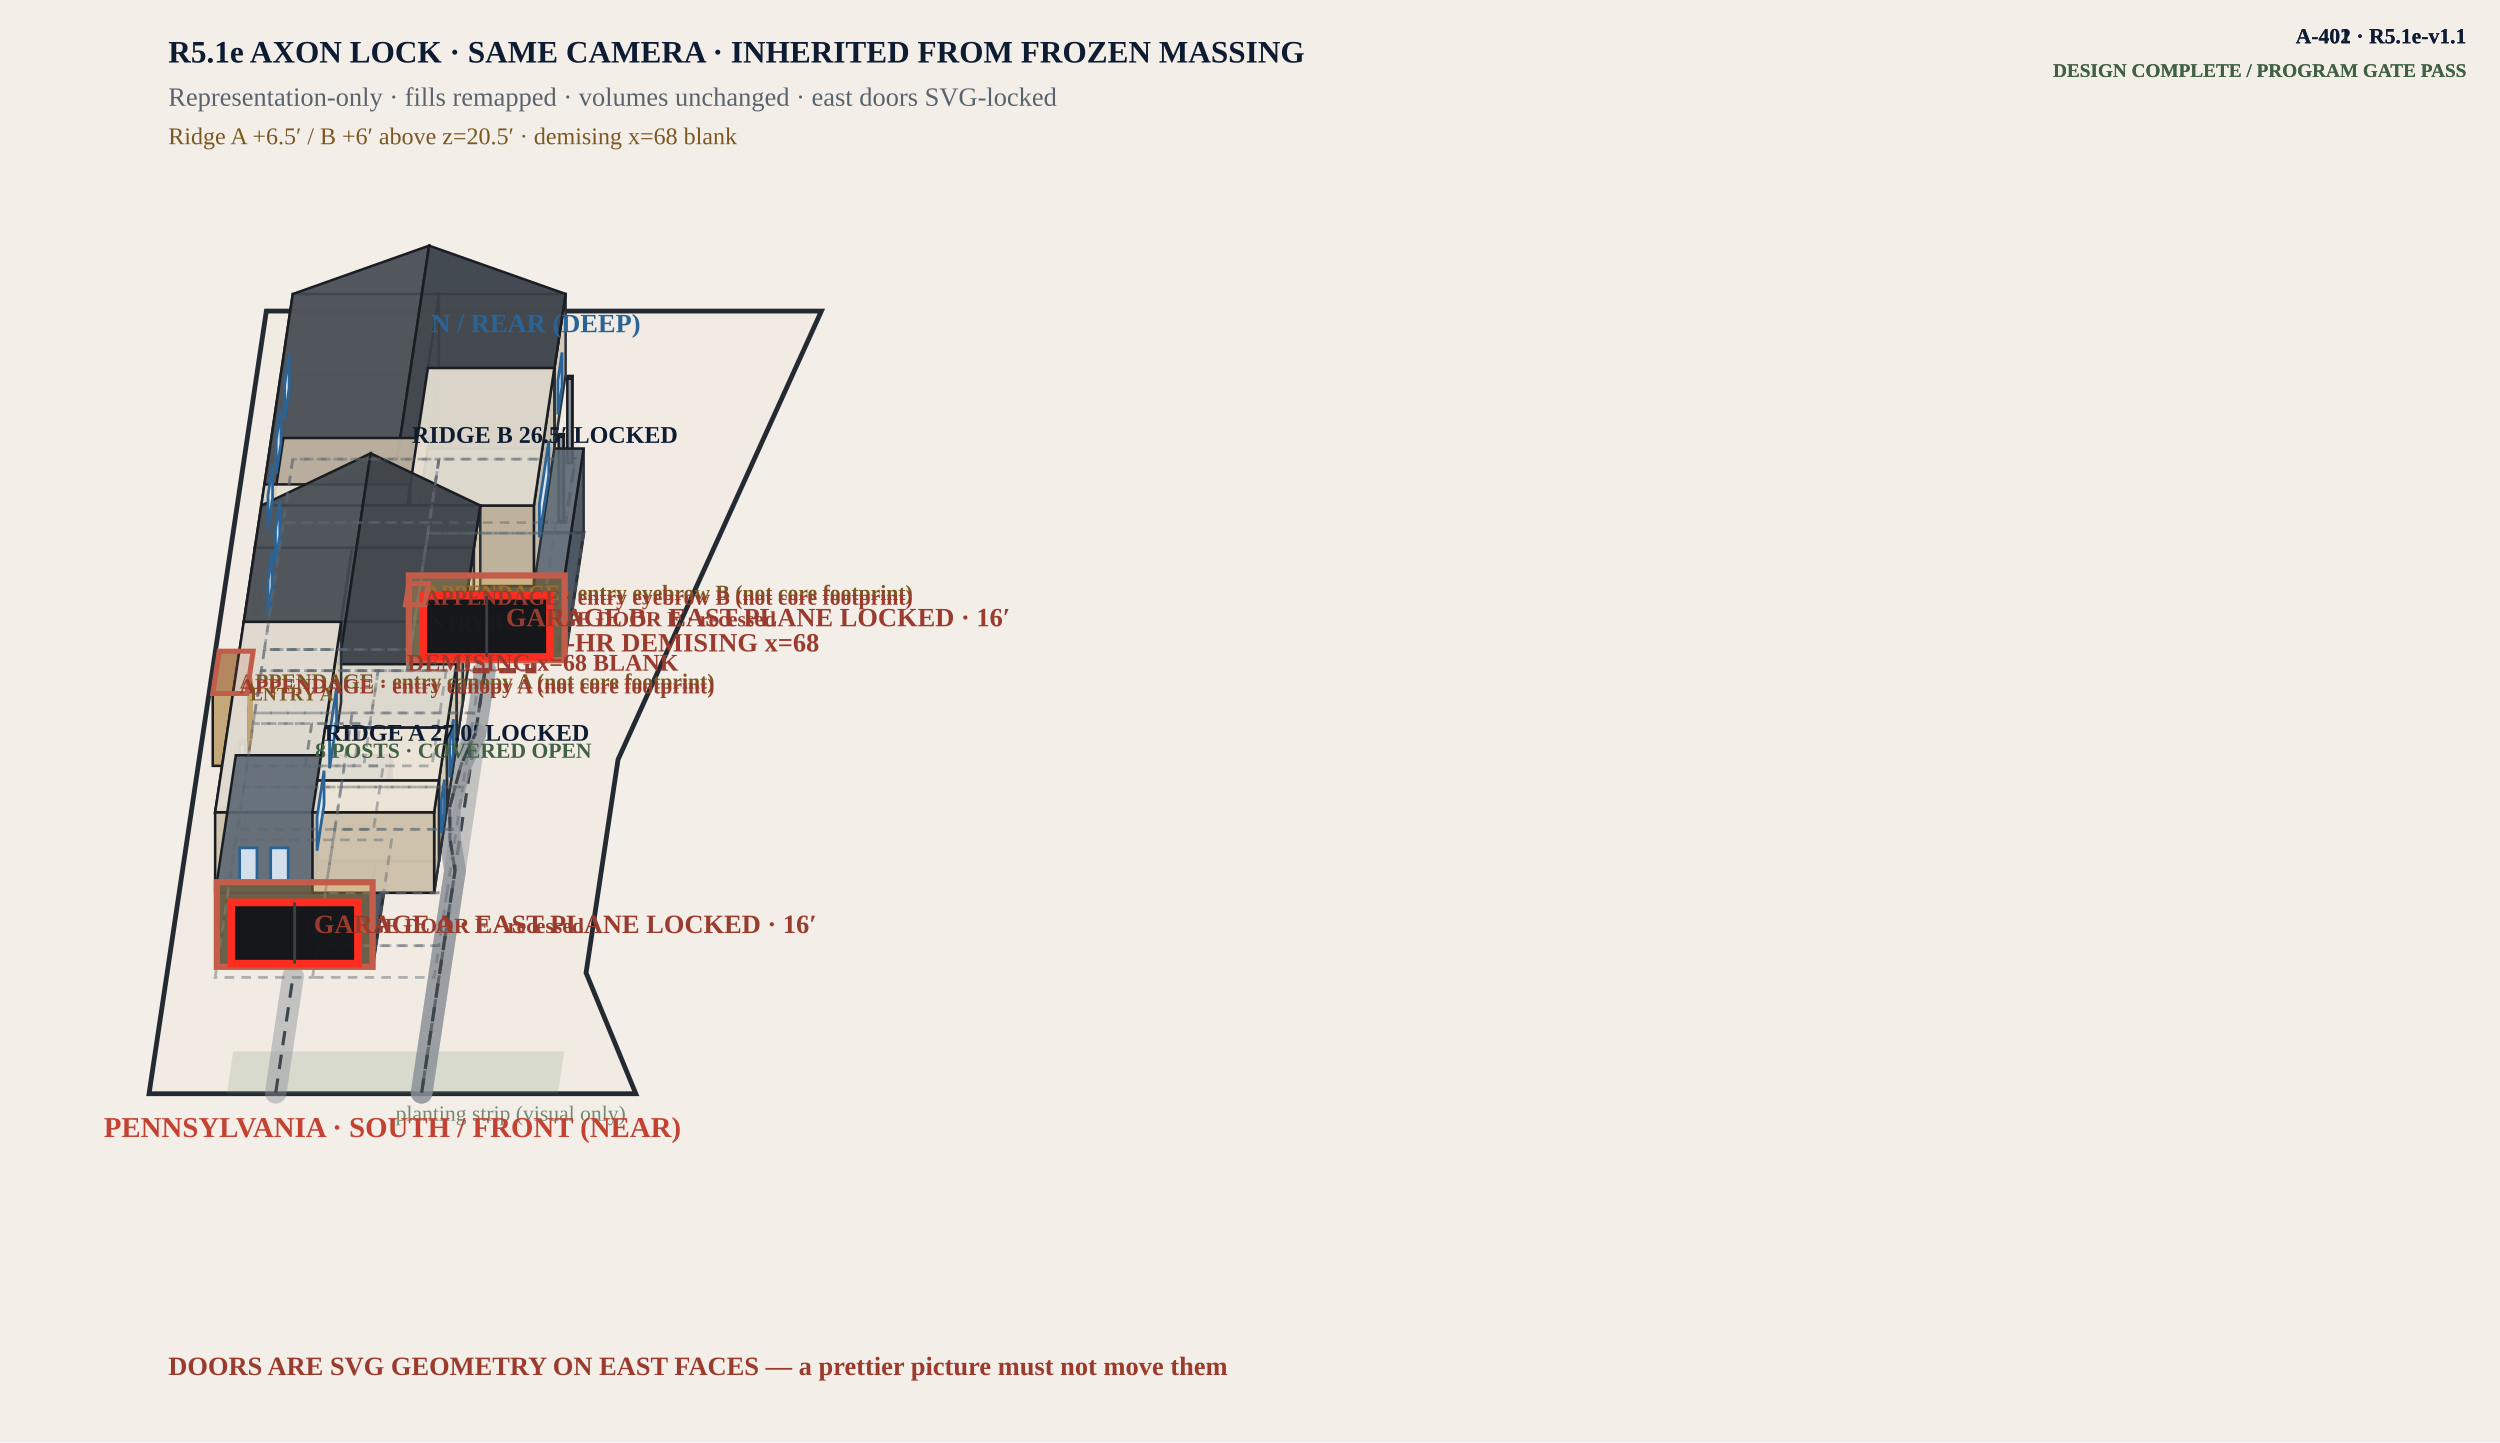
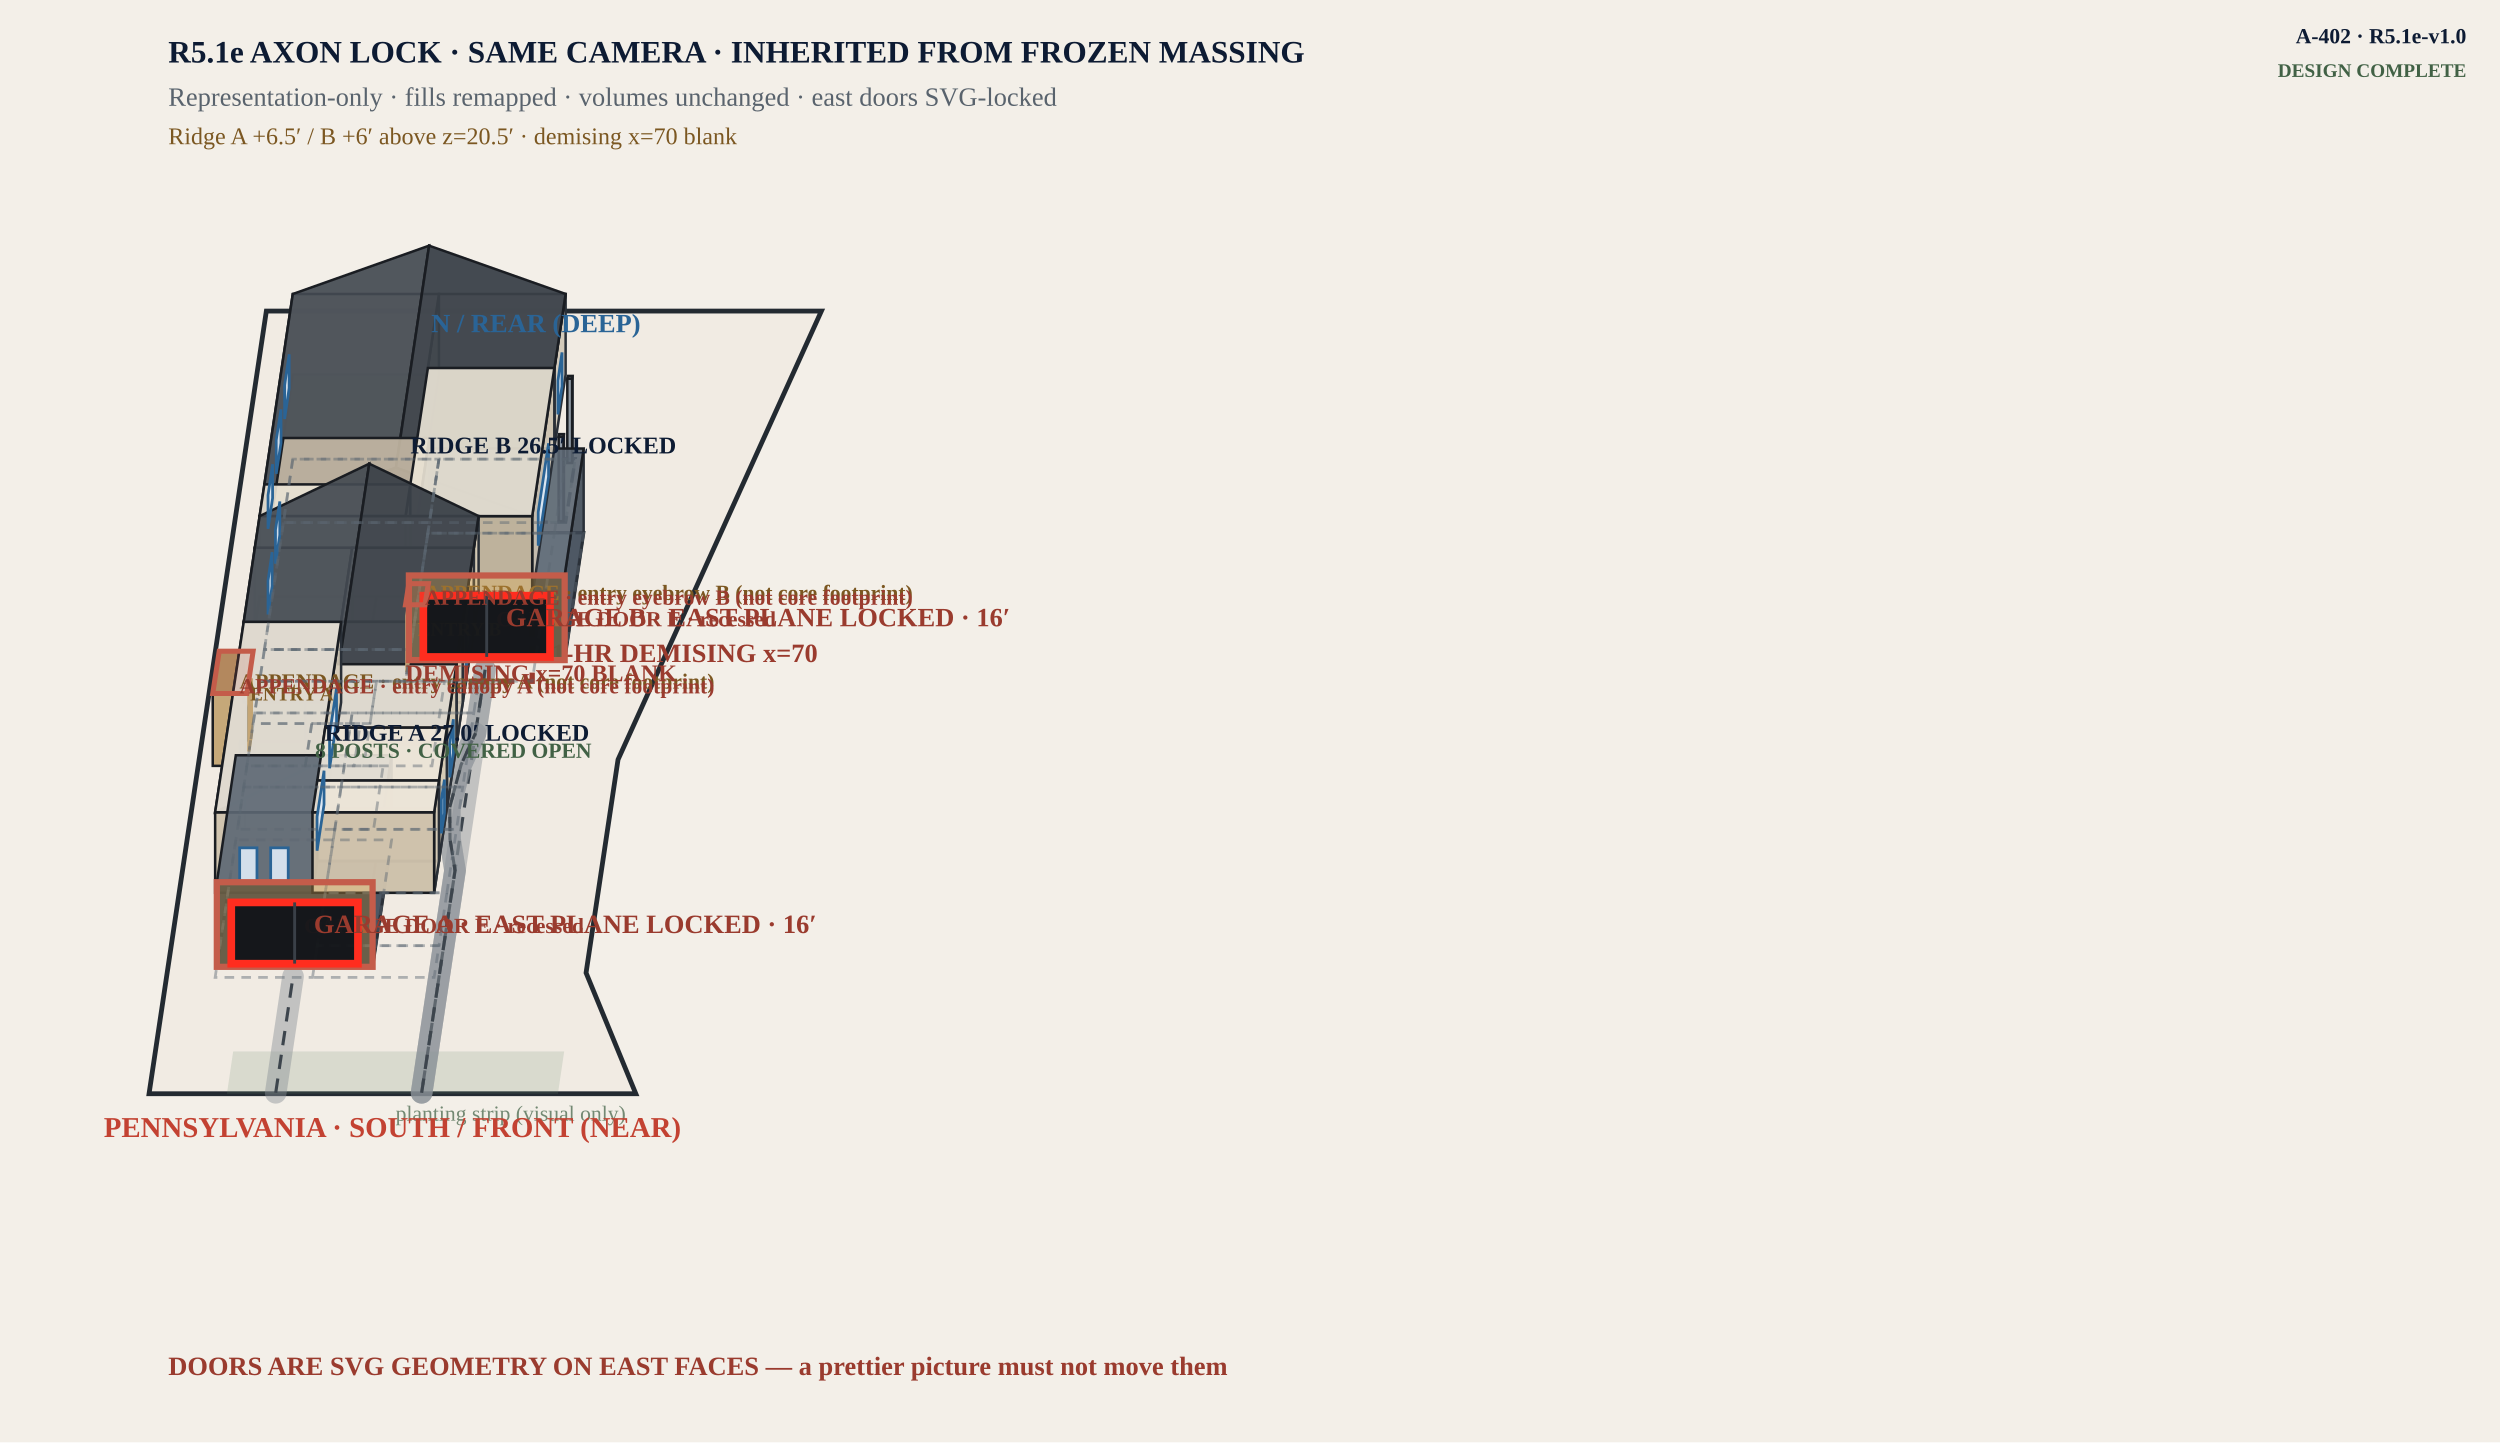
<svg xmlns="http://www.w3.org/2000/svg" viewBox="0 0 1040 600" role="img" aria-label="R5.1e architectural massing">
  <rect width="1040" height="600" fill="#f3efe8" />
  <text x="70" y="26" font-size="13" font-weight="900" fill="#0d1b33">R5.1e AXON LOCK · SAME CAMERA · INHERITED FROM FROZEN MASSING</text>
  <text x="70" y="44" font-size="11" fill="#59636d">Representation-only · fills remapped · volumes unchanged · east doors SVG-locked</text>
-   <text x="70" y="60" font-size="10" fill="#7b5721">Ridge A +6.5′ / B +6′ above z=20.5′ · demising x=68 blank</text>
+   <text x="70" y="60" font-size="10" fill="#7b5721">Ridge A +6.5′ / B +6′ above z=20.5′ · demising x=70 blank</text>
  <polygon points="110.8,129.4 62.0,455.0 264.5,455.0 243.8,404.7 257.1,316.0 341.7,129.4" fill="#f0ebe3" fill-opacity="0.96" stroke="#232a31" stroke-width="2" />
  <polygon points="97.0,437.4 94.4,455.0 232.1,455.0 234.7,437.4" fill="#6b8f71" fill-opacity="0.18" stroke="none" />
  <text x="164.57" y="466.2" font-size="9" fill="#416145" opacity="0.72">planting strip (visual only)</text>
  <polygon points="182.6,190.8 178.6,217.2 235.3,217.2 239.3,190.8" fill="#c5d4c088" stroke="#30363b" stroke-width="1.4" stroke-dasharray="6 4" />
  <polygon points="178.0,221.6 170.1,274.4 234.9,274.4 242.8,221.6" fill="#aec0d288" stroke="#30363b" stroke-width="1.4" stroke-dasharray="" />
  <polygon points="102.7,318.4 98.8,344.8 155.4,344.8 159.4,318.4" fill="#c5d4c088" stroke="#30363b" stroke-width="1.4" stroke-dasharray="6 4" />
  <polygon points="98.1,349.2 90.2,402.0 155.0,402.0 162.9,349.2" fill="#aec0d288" stroke="#30363b" stroke-width="1.4" stroke-dasharray="" />
  <polyline points="114.7,454.6 117.3,437.0 120.6,415.0 121.9,406.2" fill="none" stroke="#8a9096" stroke-width="9" stroke-linecap="round" opacity="0.45" />
  <polyline points="114.7,454.6 117.3,437.0 120.6,415.0 121.9,406.2" fill="none" stroke="#3d454d" stroke-width="1.3" stroke-dasharray="6 4" />
  <polyline points="175.4,454.6 183.0,404.0 191.2,349.0 197.8,305.0 201.8,278.6" fill="none" stroke="#8a9096" stroke-width="9" stroke-linecap="round" opacity="0.45" />
  <polyline points="175.4,454.6 183.0,404.0 191.2,349.0 197.8,305.0 201.8,278.6" fill="none" stroke="#3d454d" stroke-width="1.3" stroke-dasharray="6 4" />
  <polyline points="201.8,278.6 197.8,305.0 191.8,318.2 187.1,335.8 187.2,349.0 189.3,362.2 183.0,404.0 175.4,454.6" fill="none" stroke="#8a9096" stroke-width="9" stroke-linecap="round" opacity="0.45" />
  <polyline points="201.8,278.6 197.8,305.0 191.8,318.2 187.1,335.8 187.2,349.0 189.3,362.2 183.0,404.0 175.4,454.6" fill="none" stroke="#3d454d" stroke-width="1.3" stroke-dasharray="6 4" />
  <polyline points="175.4,454.6 183.0,404.0 189.3,362.2 187.2,349.0 187.1,335.8 191.8,318.2 197.8,305.0" fill="none" stroke="#8a9096" stroke-width="9" stroke-linecap="round" opacity="0.45" />
  <polyline points="175.4,454.6 183.0,404.0 189.3,362.2 187.2,349.0 187.1,335.8 191.8,318.2 197.8,305.0" fill="none" stroke="#3d454d" stroke-width="1.3" stroke-dasharray="6 4" />
-   <polyline points="108.65,279 222.05,279 222.05,210.325 108.65,210.325" fill="none" stroke="#9a3b2e" stroke-width="2.2" stroke-dasharray="7 4" />
-   <text x="230.05" y="271" fill="#9a3b2e" font-size="11" font-weight="800">1-HR DEMISING x=68</text>
+   <polyline points="107.99,283.4 221.39,283.4 221.39,214.725 107.99,214.725" fill="none" stroke="#9a3b2e" stroke-width="2.2" stroke-dasharray="7 4" />
+   <text x="229.39" y="275.4" fill="#9a3b2e" font-size="11" font-weight="800">1-HR DEMISING x=70</text>
  <g id="architecture">
    <polygon points="185.4,192.6 185.6,191.5 185.6,156.4 185.4,157.5" fill="#a7b1bb" fill-opacity="0.88" stroke="#2a3038" stroke-width="1.05" />
    <polygon points="183.4,192.6 185.4,192.6 185.4,157.5 183.4,157.5" fill="#8e99a4" fill-opacity="0.95" stroke="#1a1d22" stroke-width="1.05" />
    <polygon points="183.4,157.5 185.4,157.5 185.6,156.4 183.5,156.4" fill="#c8d0d6" fill-opacity="0.9" stroke="#1a1d22" stroke-width="1.05" />
    <polygon points="238.0,192.6 238.2,191.5 238.2,156.4 238.0,157.5" fill="#a7b1bb" fill-opacity="0.88" stroke="#2a3038" stroke-width="1.05" />
    <polygon points="236.0,192.6 238.0,192.6 238.0,157.5 236.0,157.5" fill="#8e99a4" fill-opacity="0.95" stroke="#1a1d22" stroke-width="1.05" />
    <polygon points="236.0,157.5 238.0,157.5 238.2,156.4 236.2,156.4" fill="#c8d0d6" fill-opacity="0.9" stroke="#1a1d22" stroke-width="1.05" />
    <polygon points="178.6,217.4 182.6,191.0 182.6,155.8 178.6,182.2" fill="#b5a790" fill-opacity="0.88" stroke="#2a3038" stroke-width="1.05" />
    <polygon points="178.6,217.4 182.6,191.0 182.6,180.9 178.6,207.3" fill="#9a9690" fill-opacity="0.9" stroke="#3a3a38" stroke-width="1.05" />
    <polygon points="117.9,217.4 178.6,217.4 178.6,182.2 117.9,182.2" fill="#a8987c" fill-opacity="0.95" stroke="#1a1d22" stroke-width="1.05" />
    <polygon points="117.9,217.4 178.6,217.4 178.6,207.3 117.9,207.3" fill="#8a8680" fill-opacity="0.95" stroke="#3a3a38" stroke-width="1.05" />
    <polygon points="117.9,182.2 178.6,182.2 182.6,155.8 121.8,155.8" fill="#c4b8a4" fill-opacity="0.9" stroke="#1a1d22" stroke-width="1.05" />
    <polygon points="230.6,186.6 235.3,155.8 235.3,122.3 230.6,153.1" fill="#d0c6b4" fill-opacity="0.88" stroke="#2a3038" stroke-width="1.05" />
    <polygon points="178.0,186.6 230.6,186.6 230.6,153.1 178.0,153.1" fill="#c2b69e" fill-opacity="0.95" stroke="#1a1d22" stroke-width="1.05" />
    <polygon points="178.0,153.1 230.6,153.1 235.3,122.3 182.6,122.3" fill="#ebe4d6" fill-opacity="0.9" stroke="#1a1d22" stroke-width="1.05" />
    <polygon points="181.8,216.8 181.9,215.7 181.9,180.6 181.8,181.7" fill="#a7b1bb" fill-opacity="0.88" stroke="#2a3038" stroke-width="1.05" />
    <polygon points="179.7,216.8 181.8,216.8 181.8,181.7 179.7,181.7" fill="#8e99a4" fill-opacity="0.95" stroke="#1a1d22" stroke-width="1.05" />
    <polygon points="179.7,181.7 181.8,181.7 181.9,180.6 179.9,180.6" fill="#c8d0d6" fill-opacity="0.9" stroke="#1a1d22" stroke-width="1.05" />
    <polygon points="234.4,216.8 234.6,215.7 234.6,180.6 234.4,181.7" fill="#a7b1bb" fill-opacity="0.88" stroke="#2a3038" stroke-width="1.05" />
    <polygon points="232.4,216.8 234.4,216.8 234.4,181.7 232.4,181.7" fill="#8e99a4" fill-opacity="0.95" stroke="#1a1d22" stroke-width="1.05" />
    <polygon points="232.4,181.7 234.4,181.7 234.6,180.6 232.6,180.6" fill="#c8d0d6" fill-opacity="0.9" stroke="#1a1d22" stroke-width="1.05" />
    <polygon points="170.7,235.0 182.6,155.8 182.6,122.3 170.7,201.5" fill="#d0c6b4" fill-opacity="0.88" stroke="#2a3038" stroke-width="1.05" />
    <polygon points="110.0,235.0 170.7,235.0 170.7,201.5 110.0,201.5" fill="#c2b69e" fill-opacity="0.95" stroke="#1a1d22" stroke-width="1.05" />
    <polygon points="110.0,201.5 170.7,201.5 182.6,122.3 121.8,122.3" fill="#ebe4d6" fill-opacity="0.9" stroke="#1a1d22" stroke-width="1.05" />
-     <polygon points="108.7,210.3 121.8,122.3 178.5,102.2 165.3,190.2" fill="#444a52" fill-opacity="0.92" stroke="#1a1d22" stroke-width="1.05" />
-     <polygon points="222.1,210.3 165.3,190.2 178.5,102.2 235.3,122.3" fill="#3a4048" fill-opacity="0.94" stroke="#1a1d22" stroke-width="1.05" />
-     <polygon points="108.7,210.3 165.3,190.2 222.1,210.3" fill="#2c3138" fill-opacity="0.96" stroke="#1a1d22" stroke-width="1.05" />
+     <polygon points="108.0,214.7 121.8,122.3 178.5,102.2 164.7,194.6" fill="#444a52" fill-opacity="0.92" stroke="#1a1d22" stroke-width="1.05" />
+     <polygon points="221.4,214.7 164.7,194.6 178.5,102.2 235.3,122.3" fill="#3a4048" fill-opacity="0.94" stroke="#1a1d22" stroke-width="1.05" />
+     <polygon points="108.0,214.7 164.7,194.6 221.4,214.7" fill="#2c3138" fill-opacity="0.96" stroke="#1a1d22" stroke-width="1.05" />
    <polygon points="170.7,270.2 178.6,217.4 178.6,182.2 170.7,235.0" fill="#b5a790" fill-opacity="0.88" stroke="#2a3038" stroke-width="1.05" />
    <polygon points="170.7,270.2 178.6,217.4 178.6,207.3 170.7,260.1" fill="#9a9690" fill-opacity="0.9" stroke="#3a3a38" stroke-width="1.05" />
    <polygon points="110.0,270.2 170.7,270.2 170.7,235.0 110.0,235.0" fill="#a8987c" fill-opacity="0.95" stroke="#1a1d22" stroke-width="1.05" />
    <polygon points="110.0,270.2 170.7,270.2 170.7,260.1 110.0,260.1" fill="#8a8680" fill-opacity="0.95" stroke="#3a3a38" stroke-width="1.05" />
    <polygon points="110.0,235.0 170.7,235.0 178.6,182.2 117.9,182.2" fill="#c4b8a4" fill-opacity="0.9" stroke="#1a1d22" stroke-width="1.05" />
    <polygon points="234.9,274.6 242.8,221.8 242.8,186.6 234.9,239.4" fill="#3e4854" fill-opacity="0.88" stroke="#2a3038" stroke-width="1.05" />
    <polygon points="170.1,274.6 234.9,274.6 234.9,239.4 170.1,239.4" fill="#2f3842" fill-opacity="0.95" stroke="#1a1d22" stroke-width="1.05" />
    <polygon points="170.1,239.4 234.9,239.4 242.8,186.6 178.0,186.6" fill="#5c6874" fill-opacity="0.9" stroke="#1a1d22" stroke-width="1.05" />
-     <polygon points="222.1,243.8 230.6,186.6 230.6,153.1 222.1,210.3" fill="#d0c6b4" fill-opacity="0.88" stroke="#2a3038" stroke-width="1.05" />
-     <polygon points="169.4,243.8 222.1,243.8 222.1,210.3 169.4,210.3" fill="#c2b69e" fill-opacity="0.95" stroke="#1a1d22" stroke-width="1.05" />
-     <polygon points="169.4,210.3 222.1,210.3 230.6,153.1 178.0,153.1" fill="#ebe4d6" fill-opacity="0.9" stroke="#1a1d22" stroke-width="1.05" />
-     <polygon points="169.4,279.0 170.7,270.2 170.7,235.0 169.4,243.8" fill="#b5a790" fill-opacity="0.88" stroke="#2a3038" stroke-width="1.05" />
-     <polygon points="169.4,243.8 170.7,235.0 170.7,201.5 169.4,210.3" fill="#d0c6b4" fill-opacity="0.88" stroke="#2a3038" stroke-width="1.05" />
-     <polygon points="169.4,279.0 170.7,270.2 170.7,260.1 169.4,268.9" fill="#9a9690" fill-opacity="0.9" stroke="#3a3a38" stroke-width="1.05" />
-     <polygon points="108.7,279.0 169.4,279.0 169.4,243.8 108.7,243.8" fill="#a8987c" fill-opacity="0.95" stroke="#1a1d22" stroke-width="1.05" />
-     <polygon points="108.7,279.0 169.4,279.0 169.4,268.9 108.7,268.9" fill="#8a8680" fill-opacity="0.95" stroke="#3a3a38" stroke-width="1.05" />
-     <polygon points="108.7,243.8 169.4,243.8 169.4,210.3 108.7,210.3" fill="#c2b69e" fill-opacity="0.95" stroke="#1a1d22" stroke-width="1.05" />
-     <polygon points="108.7,243.8 169.4,243.8 170.7,235.0 110.0,235.0" fill="#c4b8a4" fill-opacity="0.9" stroke="#1a1d22" stroke-width="1.05" />
-     <polygon points="108.7,210.3 169.4,210.3 170.7,201.5 110.0,201.5" fill="#ebe4d6" fill-opacity="0.9" stroke="#1a1d22" stroke-width="1.05" />
+     <polygon points="221.4,248.2 230.6,186.6 230.6,153.1 221.4,214.7" fill="#d0c6b4" fill-opacity="0.88" stroke="#2a3038" stroke-width="1.05" />
+     <polygon points="168.7,248.2 221.4,248.2 221.4,214.7 168.7,214.7" fill="#c2b69e" fill-opacity="0.95" stroke="#1a1d22" stroke-width="1.05" />
+     <polygon points="168.7,214.7 221.4,214.7 230.6,153.1 178.0,153.1" fill="#ebe4d6" fill-opacity="0.9" stroke="#1a1d22" stroke-width="1.05" />
+     <polygon points="168.7,283.4 170.7,270.2 170.7,235.0 168.7,248.2" fill="#b5a790" fill-opacity="0.88" stroke="#2a3038" stroke-width="1.05" />
+     <polygon points="168.7,248.2 170.7,235.0 170.7,201.5 168.7,214.7" fill="#d0c6b4" fill-opacity="0.88" stroke="#2a3038" stroke-width="1.05" />
+     <polygon points="168.7,283.4 170.7,270.2 170.7,260.1 168.7,273.3" fill="#9a9690" fill-opacity="0.9" stroke="#3a3a38" stroke-width="1.05" />
+     <polygon points="108.0,283.4 168.7,283.4 168.7,248.2 108.0,248.2" fill="#a8987c" fill-opacity="0.95" stroke="#1a1d22" stroke-width="1.05" />
+     <polygon points="108.0,283.4 168.7,283.4 168.7,273.3 108.0,273.3" fill="#8a8680" fill-opacity="0.95" stroke="#3a3a38" stroke-width="1.05" />
+     <polygon points="108.0,248.2 168.7,248.2 168.7,214.7 108.0,214.7" fill="#c2b69e" fill-opacity="0.95" stroke="#1a1d22" stroke-width="1.05" />
+     <polygon points="108.0,248.2 168.7,248.2 170.7,235.0 110.0,235.0" fill="#c4b8a4" fill-opacity="0.9" stroke="#1a1d22" stroke-width="1.05" />
+     <polygon points="108.0,214.7 168.7,214.7 170.7,201.5 110.0,201.5" fill="#ebe4d6" fill-opacity="0.9" stroke="#1a1d22" stroke-width="1.05" />
    <polygon points="176.8,254.9 178.2,246.1 178.2,242.8 176.8,251.6" fill="#3a2a16" fill-opacity="0.88" stroke="#2a3038" stroke-width="1.05" />
    <polygon points="168.7,254.9 176.8,254.9 176.8,251.6 168.7,251.6" fill="#5c4030" fill-opacity="0.95" stroke="#1a1d22" stroke-width="1.05" />
    <polygon points="168.7,251.6 176.8,251.6 178.2,242.8 170.1,242.8" fill="#6a4a32" fill-opacity="0.9" stroke="#1a1d22" stroke-width="1.05" />
-     <polygon points="197.1,261.4 199.8,243.8 199.8,210.3 197.1,227.9" fill="#d6ccb8" fill-opacity="0.88" stroke="#2a3038" stroke-width="1.05" />
+     <polygon points="197.1,261.4 199.1,248.2 199.1,214.7 197.1,227.9" fill="#d6ccb8" fill-opacity="0.88" stroke="#2a3038" stroke-width="1.05" />
    <polygon points="106.0,261.4 197.1,261.4 197.1,227.9 106.0,227.9" fill="#cfc3ac" fill-opacity="0.95" stroke="#1a1d22" stroke-width="1.05" />
-     <polygon points="106.0,227.9 197.1,227.9 199.8,210.3 108.7,210.3" fill="#efe8dc" fill-opacity="0.9" stroke="#1a1d22" stroke-width="1.05" />
-     <polygon points="153.9,301.0 157.3,279.0 157.3,243.8 153.9,265.8" fill="#b5a790" fill-opacity="0.88" stroke="#2a3038" stroke-width="1.05" />
-     <polygon points="153.9,301.0 157.3,279.0 157.3,268.9 153.9,290.9" fill="#9a9690" fill-opacity="0.9" stroke="#3a3a38" stroke-width="1.05" />
+     <polygon points="106.0,227.9 197.1,227.9 199.1,214.7 108.0,214.7" fill="#efe8dc" fill-opacity="0.9" stroke="#1a1d22" stroke-width="1.05" />
+     <polygon points="153.9,301.0 156.6,283.4 156.6,248.2 153.9,265.8" fill="#b5a790" fill-opacity="0.88" stroke="#2a3038" stroke-width="1.05" />
+     <polygon points="153.9,301.0 156.6,283.4 156.6,273.3 153.9,290.9" fill="#9a9690" fill-opacity="0.9" stroke="#3a3a38" stroke-width="1.05" />
    <polygon points="105.3,301.0 153.9,301.0 153.9,265.8 105.3,265.8" fill="#a8987c" fill-opacity="0.95" stroke="#1a1d22" stroke-width="1.05" />
    <polygon points="105.3,301.0 153.9,301.0 153.9,290.9 105.3,290.9" fill="#8a8680" fill-opacity="0.95" stroke="#3a3a38" stroke-width="1.05" />
-     <polygon points="105.3,265.8 153.9,265.8 157.3,243.8 108.7,243.8" fill="#c4b8a4" fill-opacity="0.9" stroke="#1a1d22" stroke-width="1.05" />
-     <polygon points="179.7,318.6 185.6,279.0 185.6,243.8 179.7,283.4" fill="#b5a790" fill-opacity="0.88" stroke="#2a3038" stroke-width="1.05" />
-     <polygon points="179.7,318.6 185.6,279.0 185.6,268.9 179.7,308.5" fill="#9a9690" fill-opacity="0.9" stroke="#3a3a38" stroke-width="1.05" />
+     <polygon points="105.3,265.8 153.9,265.8 156.6,248.2 108.0,248.2" fill="#c4b8a4" fill-opacity="0.9" stroke="#1a1d22" stroke-width="1.05" />
+     <polygon points="179.7,318.6 184.9,283.4 184.9,248.2 179.7,283.4" fill="#b5a790" fill-opacity="0.88" stroke="#2a3038" stroke-width="1.05" />
+     <polygon points="179.7,318.6 184.9,283.4 184.9,273.3 179.7,308.5" fill="#9a9690" fill-opacity="0.9" stroke="#3a3a38" stroke-width="1.05" />
    <polygon points="151.3,318.6 179.7,318.6 179.7,283.4 151.3,283.4" fill="#a8987c" fill-opacity="0.95" stroke="#1a1d22" stroke-width="1.05" />
    <polygon points="151.3,318.6 179.7,318.6 179.7,308.5 151.3,308.5" fill="#8a8680" fill-opacity="0.95" stroke="#3a3a38" stroke-width="1.05" />
-     <polygon points="151.3,283.4 179.7,283.4 185.6,243.8 157.3,243.8" fill="#c4b8a4" fill-opacity="0.9" stroke="#1a1d22" stroke-width="1.05" />
+     <polygon points="151.3,283.4 179.7,283.4 184.9,248.2 156.6,248.2" fill="#c4b8a4" fill-opacity="0.9" stroke="#1a1d22" stroke-width="1.05" />
    <polygon points="102.7,318.6 105.3,301.0 105.3,270.9 102.7,288.5" fill="#8b6b3e" fill-opacity="0.88" stroke="#2a3038" stroke-width="1.05" />
    <polygon points="88.5,318.6 102.7,318.6 102.7,288.5 88.5,288.5" fill="#c4a574" fill-opacity="0.95" stroke="#1a1d22" stroke-width="1.05" />
    <polygon points="88.5,288.5 102.7,288.5 105.3,270.9 91.2,270.9" fill="#a88855" fill-opacity="0.9" stroke="#1a1d22" stroke-width="1.05" />
    <polygon points="127.0,318.6 129.7,301.0 129.7,265.8 127.0,283.4" fill="#b5a790" fill-opacity="0.88" stroke="#2a3038" stroke-width="1.05" />
    <polygon points="127.0,318.6 129.7,301.0 129.7,290.9 127.0,308.5" fill="#9a9690" fill-opacity="0.9" stroke="#3a3a38" stroke-width="1.05" />
    <polygon points="102.7,318.6 127.0,318.6 127.0,283.4 102.7,283.4" fill="#a8987c" fill-opacity="0.95" stroke="#1a1d22" stroke-width="1.05" />
    <polygon points="102.7,318.6 127.0,318.6 127.0,308.5 102.7,308.5" fill="#8a8680" fill-opacity="0.95" stroke="#3a3a38" stroke-width="1.05" />
    <polygon points="102.7,283.4 127.0,283.4 129.7,265.8 105.3,265.8" fill="#c4b8a4" fill-opacity="0.9" stroke="#1a1d22" stroke-width="1.05" />
    <polygon points="147.3,318.6 149.9,301.0 149.9,265.8 147.3,283.4" fill="#b5a790" fill-opacity="0.88" stroke="#2a3038" stroke-width="1.05" />
    <polygon points="147.3,318.6 149.9,301.0 149.9,290.9 147.3,308.5" fill="#9a9690" fill-opacity="0.9" stroke="#3a3a38" stroke-width="1.05" />
    <polygon points="127.0,318.6 147.3,318.6 147.3,283.4 127.0,283.4" fill="#a8987c" fill-opacity="0.95" stroke="#1a1d22" stroke-width="1.05" />
    <polygon points="127.0,318.6 147.3,318.6 147.3,308.5 127.0,308.5" fill="#8a8680" fill-opacity="0.95" stroke="#3a3a38" stroke-width="1.05" />
    <polygon points="127.0,283.4 147.3,283.4 149.9,265.8 129.7,265.8" fill="#c4b8a4" fill-opacity="0.9" stroke="#1a1d22" stroke-width="1.05" />
    <polygon points="141.9,292.2 146.5,261.4 146.5,227.9 141.9,258.7" fill="#d6ccb8" fill-opacity="0.88" stroke="#2a3038" stroke-width="1.05" />
    <polygon points="101.4,292.2 141.9,292.2 141.9,258.7 101.4,258.7" fill="#cfc3ac" fill-opacity="0.95" stroke="#1a1d22" stroke-width="1.05" />
    <polygon points="101.4,258.7 141.9,258.7 146.5,227.9 106.0,227.9" fill="#efe8dc" fill-opacity="0.9" stroke="#1a1d22" stroke-width="1.05" />
    <polygon points="141.9,292.2 192.5,292.2 197.1,261.4 146.5,261.4" fill="#9a9286" fill-opacity="0.55" stroke="#3a3a38" stroke-width="1.05" />
    <polygon points="192.5,292.2 197.1,261.4 197.1,227.9 192.5,258.7" fill="#d6ccb8" fill-opacity="0.88" stroke="#2a3038" stroke-width="1.05" />
    <polygon points="141.9,292.2 192.5,292.2 192.5,258.7 141.9,258.7" fill="#cfc3ac" fill-opacity="0.95" stroke="#1a1d22" stroke-width="1.05" />
    <polygon points="141.9,258.7 192.5,258.7 197.1,227.9 146.5,227.9" fill="#efe8dc" fill-opacity="0.9" stroke="#1a1d22" stroke-width="1.05" />
    <polygon points="105.5,320.3 105.7,319.1 105.7,284.0 105.5,285.1" fill="#a7b1bb" fill-opacity="0.88" stroke="#2a3038" stroke-width="1.05" />
    <polygon points="103.5,320.3 105.5,320.3 105.5,285.1 103.5,285.1" fill="#8e99a4" fill-opacity="0.95" stroke="#1a1d22" stroke-width="1.05" />
    <polygon points="103.5,285.1 105.5,285.1 105.7,284.0 103.6,284.0" fill="#c8d0d6" fill-opacity="0.9" stroke="#1a1d22" stroke-width="1.05" />
    <polygon points="158.2,320.3 158.3,319.1 158.3,284.0 158.2,285.1" fill="#a7b1bb" fill-opacity="0.88" stroke="#2a3038" stroke-width="1.05" />
    <polygon points="156.1,320.3 158.2,320.3 158.2,285.1 156.1,285.1" fill="#8e99a4" fill-opacity="0.95" stroke="#1a1d22" stroke-width="1.05" />
    <polygon points="156.1,285.1 158.2,285.1 158.3,284.0 156.3,284.0" fill="#c8d0d6" fill-opacity="0.9" stroke="#1a1d22" stroke-width="1.05" />
    <polygon points="139.3,309.8 189.9,309.8 192.5,292.2 141.9,292.2" fill="#9a9286" fill-opacity="0.55" stroke="#3a3a38" stroke-width="1.05" />
    <polygon points="189.9,309.8 192.5,292.2 192.5,258.7 189.9,276.3" fill="#d6ccb8" fill-opacity="0.88" stroke="#2a3038" stroke-width="1.05" />
    <polygon points="139.3,309.8 189.9,309.8 189.9,276.3 139.3,276.3" fill="#cfc3ac" fill-opacity="0.95" stroke="#1a1d22" stroke-width="1.05" />
    <polygon points="139.3,276.3 189.9,276.3 192.5,258.7 141.9,258.7" fill="#efe8dc" fill-opacity="0.9" stroke="#1a1d22" stroke-width="1.05" />
-     <polygon points="89.5,337.9 108.7,210.3 154.2,188.6 135.1,316.1" fill="#444a52" fill-opacity="0.92" stroke="#1a1d22" stroke-width="1.05" />
-     <polygon points="180.6,337.9 135.1,316.1 154.2,188.6 199.8,210.3" fill="#3a4048" fill-opacity="0.94" stroke="#1a1d22" stroke-width="1.05" />
-     <polygon points="89.5,337.9 135.1,316.1 180.6,337.9" fill="#2c3138" fill-opacity="0.96" stroke="#1a1d22" stroke-width="1.05" />
    <polygon points="101.9,344.4 102.0,343.4 102.0,308.2 101.9,309.3" fill="#a7b1bb" fill-opacity="0.88" stroke="#2a3038" stroke-width="1.05" />
    <polygon points="99.8,344.4 101.9,344.4 101.9,309.3 99.8,309.3" fill="#8e99a4" fill-opacity="0.95" stroke="#1a1d22" stroke-width="1.05" />
    <polygon points="99.8,309.3 101.9,309.3 102.0,308.2 100.0,308.2" fill="#c8d0d6" fill-opacity="0.9" stroke="#1a1d22" stroke-width="1.05" />
    <polygon points="154.5,344.4 154.7,343.4 154.7,308.2 154.5,309.3" fill="#a7b1bb" fill-opacity="0.88" stroke="#2a3038" stroke-width="1.05" />
    <polygon points="152.5,344.4 154.5,344.4 154.5,309.3 152.5,309.3" fill="#8e99a4" fill-opacity="0.95" stroke="#1a1d22" stroke-width="1.05" />
    <polygon points="152.5,309.3 154.5,309.3 154.7,308.2 152.7,308.2" fill="#c8d0d6" fill-opacity="0.9" stroke="#1a1d22" stroke-width="1.05" />
+     <polygon points="89.5,337.9 108.0,214.7 153.6,192.9 135.1,316.1" fill="#444a52" fill-opacity="0.92" stroke="#1a1d22" stroke-width="1.05" />
+     <polygon points="180.6,337.9 135.1,316.1 153.6,192.9 199.1,214.7" fill="#3a4048" fill-opacity="0.94" stroke="#1a1d22" stroke-width="1.05" />
+     <polygon points="89.5,337.9 135.1,316.1 180.6,337.9" fill="#2c3138" fill-opacity="0.96" stroke="#1a1d22" stroke-width="1.05" />
    <polygon points="135.3,336.2 185.9,336.2 189.9,309.8 139.3,309.8" fill="#9a9286" fill-opacity="0.55" stroke="#3a3a38" stroke-width="1.05" />
    <polygon points="185.9,336.2 189.9,309.8 189.9,276.3 185.9,302.7" fill="#d6ccb8" fill-opacity="0.88" stroke="#2a3038" stroke-width="1.05" />
    <polygon points="135.3,336.2 185.9,336.2 185.9,302.7 135.3,302.7" fill="#cfc3ac" fill-opacity="0.95" stroke="#1a1d22" stroke-width="1.05" />
    <polygon points="135.3,302.7 185.9,302.7 189.9,276.3 139.3,276.3" fill="#efe8dc" fill-opacity="0.9" stroke="#1a1d22" stroke-width="1.05" />
    <polygon points="130.0,371.4 141.9,292.2 141.9,258.7 130.0,337.9" fill="#d6ccb8" fill-opacity="0.88" stroke="#2a3038" stroke-width="1.05" />
    <polygon points="89.5,371.4 130.0,371.4 130.0,337.9 89.5,337.9" fill="#cfc3ac" fill-opacity="0.95" stroke="#1a1d22" stroke-width="1.05" />
    <polygon points="89.5,337.9 130.0,337.9 141.9,258.7 101.4,258.7" fill="#efe8dc" fill-opacity="0.9" stroke="#1a1d22" stroke-width="1.05" />
    <polygon points="155.0,402.2 162.9,349.4 162.9,314.2 155.0,367.0" fill="#3e4854" fill-opacity="0.88" stroke="#2a3038" stroke-width="1.05" />
    <polygon points="90.2,402.2 155.0,402.2 155.0,367.0 90.2,367.0" fill="#2f3842" fill-opacity="0.95" stroke="#1a1d22" stroke-width="1.05" />
    <polygon points="90.2,367.0 155.0,367.0 162.9,314.2 98.1,314.2" fill="#5c6874" fill-opacity="0.9" stroke="#1a1d22" stroke-width="1.05" />
    <polygon points="132.0,358.2 182.6,358.2 185.9,336.2 135.3,336.2" fill="#9a9286" fill-opacity="0.55" stroke="#3a3a38" stroke-width="1.05" />
    <polygon points="182.6,358.2 185.9,336.2 185.9,302.7 182.6,324.7" fill="#d6ccb8" fill-opacity="0.88" stroke="#2a3038" stroke-width="1.05" />
    <polygon points="132.0,358.2 182.6,358.2 182.6,324.7 132.0,324.7" fill="#cfc3ac" fill-opacity="0.95" stroke="#1a1d22" stroke-width="1.05" />
    <polygon points="132.0,324.7 182.6,324.7 185.9,302.7 135.3,302.7" fill="#efe8dc" fill-opacity="0.9" stroke="#1a1d22" stroke-width="1.05" />
    <polygon points="130.0,371.4 180.6,371.4 182.6,358.2 132.0,358.2" fill="#9a9286" fill-opacity="0.55" stroke="#3a3a38" stroke-width="1.05" />
    <polygon points="180.6,371.4 182.6,358.2 182.6,324.7 180.6,337.9" fill="#d6ccb8" fill-opacity="0.88" stroke="#2a3038" stroke-width="1.05" />
    <polygon points="130.0,371.4 180.6,371.4 180.6,337.9 130.0,337.9" fill="#cfc3ac" fill-opacity="0.95" stroke="#1a1d22" stroke-width="1.05" />
    <polygon points="130.0,337.9 180.6,337.9 182.6,324.7 132.0,324.7" fill="#efe8dc" fill-opacity="0.9" stroke="#1a1d22" stroke-width="1.05" />
    <polygon points="96.2,375.4 148.9,375.4 148.9,400.9 96.2,400.9" fill="#111317" fill-opacity="0.85" stroke="#c45c4a" stroke-width="1.5" />
    <text x="126.57" y="388.13" font-size="9" fill="#9a3b2e" font-weight="800">GARAGE DOOR E · recessed</text>
    <polygon points="103.5,294.4 104.5,287.7 104.5,301.8 103.5,308.5" fill="#dce8f5" fill-opacity="0.92" stroke="#2a6496" stroke-width="1.15" />
    <polygon points="103.5,289.2 104.6,282.2 104.6,305.6 103.5,312.6" fill="#2a2118" fill-opacity="0.92" stroke="#c4a574" stroke-width="1.3" />
    <text x="104.03" y="291.405" font-size="8" fill="#7b5721" font-weight="800">ENTRY A</text>
    <polygon points="99.7,352.7 106.9,352.7 106.9,366.7 99.7,366.7" fill="#dce8f5" fill-opacity="0.92" stroke="#2a6496" stroke-width="1.15" />
    <polygon points="112.6,352.7 119.9,352.7 119.9,366.7 112.6,366.7" fill="#dce8f5" fill-opacity="0.92" stroke="#2a6496" stroke-width="1.15" />
    <polygon points="140.0,286.3 137.1,305.5 137.1,319.6 140.0,300.4" fill="#dce8f5" fill-opacity="0.92" stroke="#2a6496" stroke-width="1.15" />
    <polygon points="134.8,320.6 131.9,339.8 131.9,353.9 134.8,334.7" fill="#dce8f5" fill-opacity="0.92" stroke="#2a6496" stroke-width="1.15" />
    <polygon points="195.7,252.2 193.9,263.9 193.9,278.0 195.7,266.3" fill="#dce8f5" fill-opacity="0.92" stroke="#2a6496" stroke-width="1.15" />
    <polygon points="188.6,299.2 187.1,309.3 187.1,323.4 188.6,313.3" fill="#dce8f5" fill-opacity="0.92" stroke="#2a6496" stroke-width="1.15" />
    <polygon points="184.9,324.3 183.6,332.7 183.6,346.7 184.9,338.3" fill="#dce8f5" fill-opacity="0.92" stroke="#2a6496" stroke-width="1.15" />
    <polygon points="176.1,247.8 228.8,247.8 228.8,273.3 176.1,273.3" fill="#111317" fill-opacity="0.85" stroke="#c45c4a" stroke-width="1.5" />
    <text x="206.46" y="260.53" font-size="9" fill="#9a3b2e" font-weight="800">GARAGE DOOR E · recessed</text>
    <polygon points="114.6,220.4 116.4,208.6 116.4,222.6 114.6,234.5" fill="#dce8f5" fill-opacity="0.92" stroke="#2a6496" stroke-width="1.15" />
    <polygon points="111.5,241.5 113.2,229.7 113.2,243.8 111.5,255.6" fill="#dce8f5" fill-opacity="0.92" stroke="#2a6496" stroke-width="1.15" />
-     <polygon points="170.5,247.4 169.6,253.6 169.6,277.0 170.5,270.8" fill="#2a2118" fill-opacity="0.92" stroke="#c4a574" stroke-width="1.3" />
-     <text x="174.06" y="262.205" font-size="8" fill="#7b5721" font-weight="800">ENTRY B</text>
+     <polygon points="170.3,249.2 169.2,256.2 169.2,279.6 170.3,272.6" fill="#2a2118" fill-opacity="0.92" stroke="#c4a574" stroke-width="1.3" />
+     <text x="173.73" y="264.405" font-size="8" fill="#7b5721" font-weight="800">ENTRY B</text>
    <polygon points="118.4,160.2 120.3,147.4 120.3,161.4 118.4,174.3" fill="#dce8f5" fill-opacity="0.92" stroke="#2a6496" stroke-width="1.15" />
    <polygon points="114.9,183.1 116.9,170.3 116.9,184.3 114.9,197.1" fill="#dce8f5" fill-opacity="0.92" stroke="#2a6496" stroke-width="1.15" />
    <polygon points="111.5,206.0 113.4,193.1 113.4,207.2 111.5,220.0" fill="#dce8f5" fill-opacity="0.92" stroke="#2a6496" stroke-width="1.15" />
-     <polygon points="228.3,183.4 224.4,209.5 224.4,223.6 228.3,197.5" fill="#dce8f5" fill-opacity="0.92" stroke="#2a6496" stroke-width="1.15" />
+     <polygon points="228.2,184.4 223.9,213.0 223.9,227.0 228.2,198.4" fill="#dce8f5" fill-opacity="0.92" stroke="#2a6496" stroke-width="1.15" />
    <polygon points="233.8,146.6 232.1,158.3 232.1,172.4 233.8,160.7" fill="#dce8f5" fill-opacity="0.92" stroke="#2a6496" stroke-width="1.15" />
    <text x="99.623" y="286.44" font-size="9" font-weight="800" fill="#7b5721">APPENDAGE · entry canopy A (not core footprint)</text>
    <text x="176.79" y="249.565" font-size="9" font-weight="800" fill="#7b5721">APPENDAGE · entry eyebrow B (not core footprint)</text>
  </g>
  <polygon points="98.1,349.4 90.2,402.2 155.0,402.2 162.9,349.4" fill="none" stroke="#5b6771" stroke-width="1.15" stroke-dasharray="4 3" opacity="0.45" />
  <polygon points="102.7,318.6 98.8,345.0 155.4,345.0 159.4,318.6" fill="none" stroke="#5b6771" stroke-width="1.15" stroke-dasharray="4 3" opacity="0.45" />
-   <polygon points="108.7,279.0 105.3,301.0 153.9,301.0 157.3,279.0" fill="none" stroke="#5b6771" stroke-width="1.15" stroke-dasharray="4 3" opacity="0.45" />
+   <polygon points="108.0,283.4 105.3,301.0 153.9,301.0 156.6,283.4" fill="none" stroke="#5b6771" stroke-width="1.15" stroke-dasharray="4 3" opacity="0.45" />
  <polygon points="105.3,301.0 102.7,318.6 127.0,318.6 129.7,301.0" fill="none" stroke="#5b6771" stroke-width="1.15" stroke-dasharray="4 3" opacity="0.45" />
  <polygon points="129.7,301.0 127.0,318.6 147.3,318.6 149.9,301.0" fill="none" stroke="#5b6771" stroke-width="1.15" stroke-dasharray="4 3" opacity="0.45" />
-   <polygon points="157.3,279.0 151.3,318.6 179.7,318.6 185.6,279.0" fill="none" stroke="#5b6771" stroke-width="1.15" stroke-dasharray="4 3" opacity="0.45" />
-   <polygon points="108.7,279.0 106.0,296.6 197.1,296.6 199.8,279.0" fill="none" stroke="#5b6771" stroke-width="1.15" stroke-dasharray="4 3" opacity="0.45" />
+   <polygon points="156.6,283.4 151.3,318.6 179.7,318.6 184.9,283.4" fill="none" stroke="#5b6771" stroke-width="1.15" stroke-dasharray="4 3" opacity="0.45" />
+   <polygon points="108.0,283.4 106.0,296.6 197.1,296.6 199.1,283.4" fill="none" stroke="#5b6771" stroke-width="1.15" stroke-dasharray="4 3" opacity="0.45" />
  <polygon points="106.0,296.6 101.4,327.4 141.9,327.4 146.5,296.6" fill="none" stroke="#5b6771" stroke-width="1.15" stroke-dasharray="4 3" opacity="0.45" />
  <polygon points="101.4,327.4 89.5,406.6 130.0,406.6 141.9,327.4" fill="none" stroke="#5b6771" stroke-width="1.15" stroke-dasharray="4 3" opacity="0.45" />
  <polygon points="146.5,296.6 141.9,327.4 192.5,327.4 197.1,296.6" fill="none" stroke="#5b6771" stroke-width="1.15" stroke-dasharray="4 3" opacity="0.45" />
  <polygon points="141.9,327.4 139.3,345.0 189.9,345.0 192.5,327.4" fill="none" stroke="#5b6771" stroke-width="1.15" stroke-dasharray="4 3" opacity="0.45" />
  <polygon points="139.3,345.0 135.3,371.4 185.9,371.4 189.9,345.0" fill="none" stroke="#5b6771" stroke-width="1.15" stroke-dasharray="4 3" opacity="0.45" />
  <polygon points="135.3,371.4 132.0,393.4 182.6,393.4 185.9,371.4" fill="none" stroke="#5b6771" stroke-width="1.15" stroke-dasharray="4 3" opacity="0.45" />
  <polygon points="132.0,393.4 130.0,406.6 180.6,406.6 182.6,393.4" fill="none" stroke="#5b6771" stroke-width="1.15" stroke-dasharray="4 3" opacity="0.45" />
  <polygon points="178.0,221.8 170.1,274.6 234.9,274.6 242.8,221.8" fill="none" stroke="#5b6771" stroke-width="1.15" stroke-dasharray="4 3" opacity="0.45" />
  <polygon points="182.6,191.0 178.6,217.4 235.3,217.4 239.3,191.0" fill="none" stroke="#5b6771" stroke-width="1.15" stroke-dasharray="4 3" opacity="0.45" />
  <polygon points="121.8,191.0 117.9,217.4 178.6,217.4 182.6,191.0" fill="none" stroke="#5b6771" stroke-width="1.15" stroke-dasharray="4 3" opacity="0.45" />
  <polygon points="117.9,217.4 110.0,270.2 170.7,270.2 178.6,217.4" fill="none" stroke="#5b6771" stroke-width="1.15" stroke-dasharray="4 3" opacity="0.45" />
-   <polygon points="110.0,270.2 108.7,279.0 169.4,279.0 170.7,270.2" fill="none" stroke="#5b6771" stroke-width="1.15" stroke-dasharray="4 3" opacity="0.45" />
+   <polygon points="110.0,270.2 108.0,283.4 168.7,283.4 170.7,270.2" fill="none" stroke="#5b6771" stroke-width="1.15" stroke-dasharray="4 3" opacity="0.45" />
  <polygon points="121.8,191.0 110.0,270.2 170.7,270.2 182.6,191.0" fill="none" stroke="#5b6771" stroke-width="1.15" stroke-dasharray="4 3" opacity="0.45" />
-   <polygon points="110.0,270.2 108.7,279.0 169.4,279.0 170.7,270.2" fill="none" stroke="#5b6771" stroke-width="1.15" stroke-dasharray="4 3" opacity="0.45" />
-   <polygon points="178.0,221.8 169.4,279.0 222.1,279.0 230.6,221.8" fill="none" stroke="#5b6771" stroke-width="1.15" stroke-dasharray="4 3" opacity="0.45" />
+   <polygon points="110.0,270.2 108.0,283.4 168.7,283.4 170.7,270.2" fill="none" stroke="#5b6771" stroke-width="1.15" stroke-dasharray="4 3" opacity="0.45" />
+   <polygon points="178.0,221.8 168.7,283.4 221.4,283.4 230.6,221.8" fill="none" stroke="#5b6771" stroke-width="1.15" stroke-dasharray="4 3" opacity="0.45" />
  <polygon points="182.6,191.0 178.0,221.8 230.6,221.8 235.3,191.0" fill="none" stroke="#5b6771" stroke-width="1.15" stroke-dasharray="4 3" opacity="0.45" />
  <text x="163.25" y="473" text-anchor="middle" font-size="12" font-weight="900" fill="#c34232">PENNSYLVANIA · SOUTH / FRONT (NEAR)</text>
  <text x="222.92" y="138.2" text-anchor="middle" font-size="11" font-weight="800" fill="#2a6496">N / REAR (DEEP)</text>
-   <g class="rev-stamp">
-     <text x="1026" y="18" text-anchor="end" font-size="9" font-weight="900" fill="#0d1b33">A-401 · R5.1e-v1.1</text>
-     <text x="1026" y="32" text-anchor="end" font-size="8" font-weight="800" fill="#416145">DESIGN COMPLETE / PROGRAM GATE PASS</text>
-   </g>
  <g id="east-garage-doors-locked">
    <polygon points="170.1,239.4 234.9,239.4 234.9,274.6 170.1,274.6" fill="#efb34d" fill-opacity="0.28" stroke="#c45c4a" stroke-width="2.6" />
    <polygon data-lock="east-garage-door" data-unit="B" points="176.1,247.8 228.8,247.8 228.8,273.3 176.1,273.3" fill="#12151a" fill-opacity="0.94" stroke="#ff2d1f" stroke-width="3.2" />
    <line x1="202.46" y1="247.8" x2="202.46" y2="273.26" stroke="#3a4048" stroke-width="1.2" />
    <text x="210.46" y="260.53" font-size="11" font-weight="900" fill="#9a3b2e">GARAGE B · EAST PLANE LOCKED · 16′</text>
    <polygon points="90.2,367.0 155.0,367.0 155.0,402.2 90.2,402.2" fill="#efb34d" fill-opacity="0.28" stroke="#c45c4a" stroke-width="2.6" />
    <polygon data-lock="east-garage-door" data-unit="A" points="96.2,375.4 148.9,375.4 148.9,400.9 96.2,400.9" fill="#12151a" fill-opacity="0.94" stroke="#ff2d1f" stroke-width="3.2" />
    <line x1="122.57" y1="375.4" x2="122.57" y2="400.86" stroke="#3a4048" stroke-width="1.2" />
    <text x="130.57" y="388.13" font-size="11" font-weight="900" fill="#9a3b2e">GARAGE A · EAST PLANE LOCKED · 16′</text>
  </g>
  <g id="axon-lock-overlays">
    <polygon points="91.2,270.9 88.5,288.5 102.7,288.5 105.3,270.9" fill="#c45c4a" fill-opacity="0.16" stroke="#c45c4a" stroke-width="2.1" />
    <text x="99.623" y="288.45" font-size="9" font-weight="900" fill="#9a3b2e">APPENDAGE · entry canopy A (not core footprint)</text>
    <polygon points="170.1,242.8 168.7,251.6 176.8,251.6 178.2,242.8" fill="#c45c4a" fill-opacity="0.16" stroke="#c45c4a" stroke-width="2.1" />
    <text x="176.79" y="251.575" font-size="9" font-weight="900" fill="#9a3b2e">APPENDAGE · entry eyebrow B (not core footprint)</text>
    <text x="135.072" y="308.15" font-size="10" font-weight="900" fill="#0d1b33">RIDGE A 27.0′ LOCKED</text>
-     <text x="171.35" y="184.225" font-size="10" font-weight="900" fill="#0d1b33">RIDGE B 26.5′ LOCKED</text>
-     <text x="169.3" y="279" font-size="10" font-weight="900" fill="#9a3b2e">DEMISING x=68 BLANK</text>
+     <text x="170.69" y="188.625" font-size="10" font-weight="900" fill="#0d1b33">RIDGE B 26.5′ LOCKED</text>
+     <text x="168.64" y="283.4" font-size="10" font-weight="900" fill="#9a3b2e">DEMISING x=70 BLANK</text>
    <text x="131.06" y="315.25" font-size="9" font-weight="800" fill="#416145">8 POSTS · COVERED OPEN</text>
    <text x="70" y="572" font-size="11" font-weight="800" fill="#9a3b2e">DOORS ARE SVG GEOMETRY ON EAST FACES — a prettier picture must not move them</text>
    <g class="rev-stamp">
-       <text x="1026" y="18" text-anchor="end" font-size="9" font-weight="900" fill="#0d1b33">A-402 · R5.1e-v1.1</text>
-       <text x="1026" y="32" text-anchor="end" font-size="8" font-weight="800" fill="#416145">DESIGN COMPLETE / PROGRAM GATE PASS</text>
+       <text x="1026" y="18" text-anchor="end" font-size="9" font-weight="900" fill="#0d1b33">A-402 · R5.1e-v1.0</text>
+       <text x="1026" y="32" text-anchor="end" font-size="8" font-weight="800" fill="#416145">DESIGN COMPLETE</text>
    </g>
  </g>
</svg>
